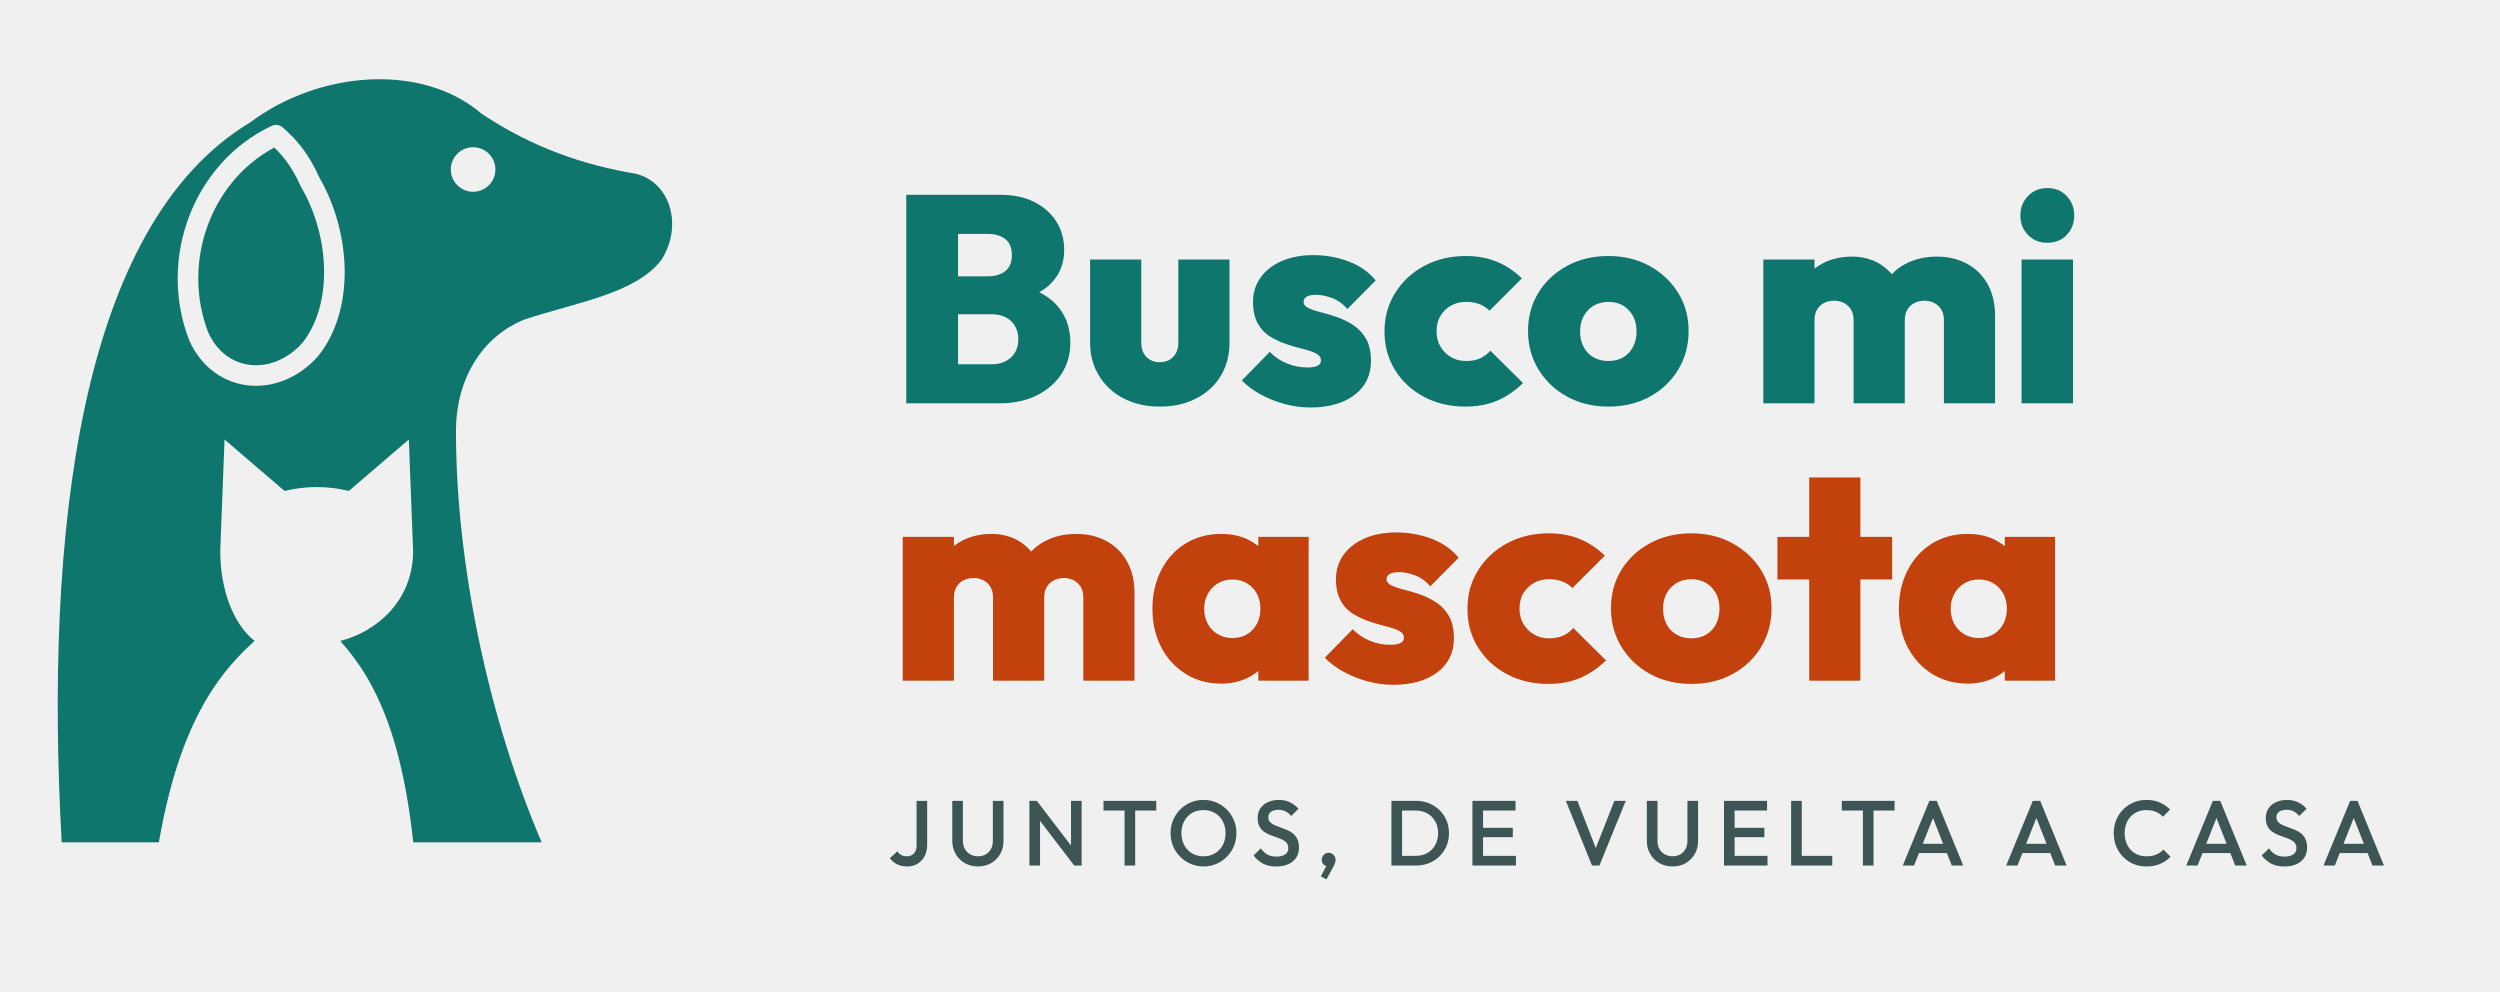
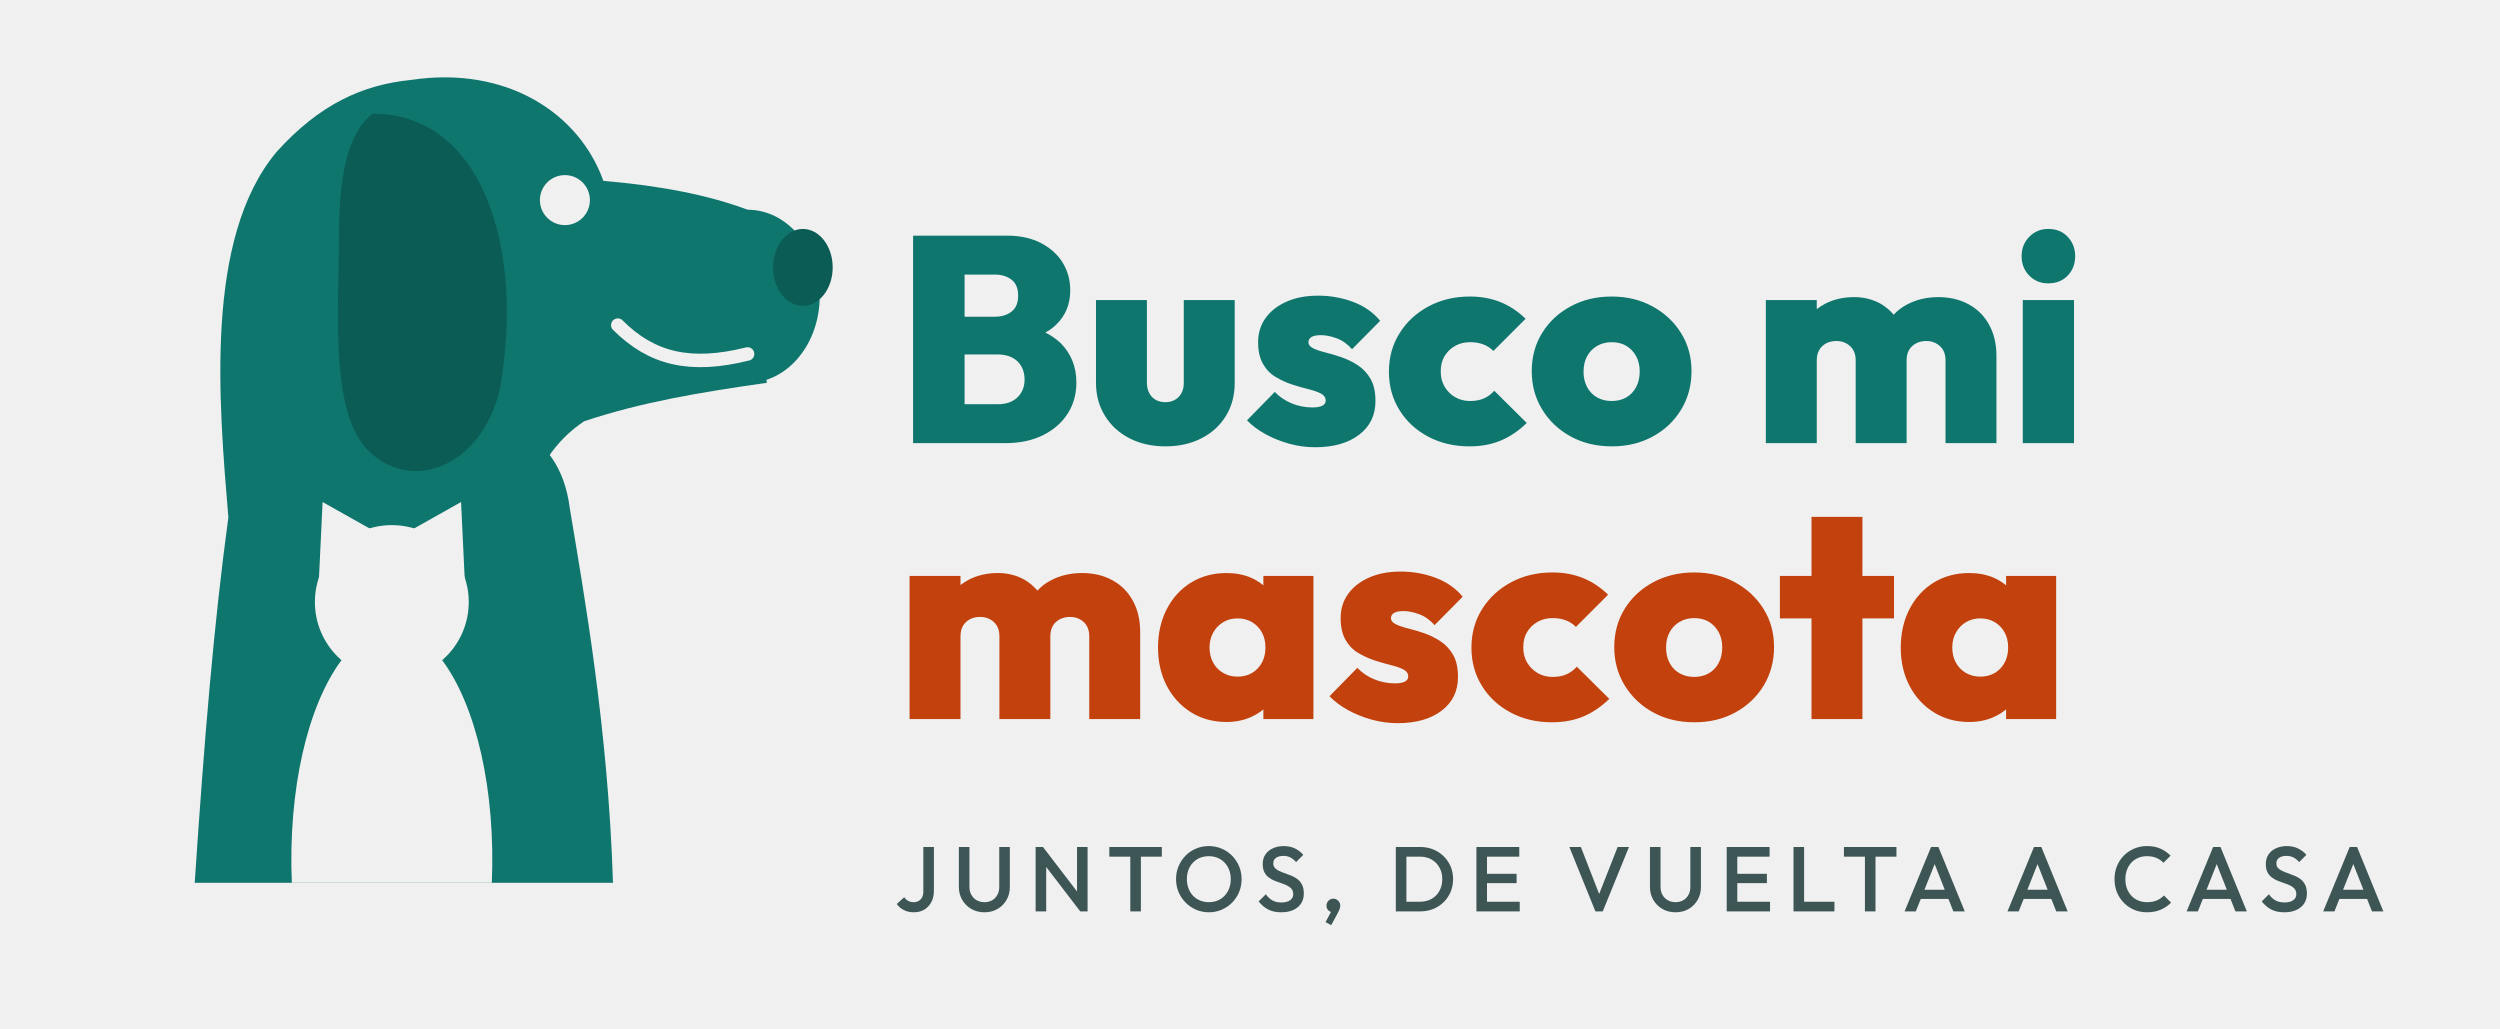
- <svg xmlns="http://www.w3.org/2000/svg" viewBox="0 0 595 236" width="595" height="236" role="img" aria-label="Busco mi mascota. Juntos, de vuelta a casa">
-   <g transform="translate(-14.9 6) scale(1.7)">
+ <svg xmlns="http://www.w3.org/2000/svg" viewBox="0 0 598 246" width="598" height="246" role="img" aria-label="Busco mi mascota. Juntos, de vuelta a casa">
+   <g transform="translate(0 8) scale(1.916667)">
    <defs>
-       <mask id="m0" maskUnits="userSpaceOnUse" x="0" y="0" width="120" height="120">
-         <rect width="120" height="120" fill="#fff" />
-         <path d="M40.5 78 L41 65 L48 71 C50.5 70.4 53 70.4 55.5 71 L62.5 65 L63 78 C63 84 58.5 87.5 54.5 88.5 C58.5 93 62.5 100 63.5 118 L32.5 118 C34.5 100 39.5 93 44.5 88.5 C42 86.5 40.5 82.5 40.5 78 Z" fill="#000" />
-         <path d="M47 29.5 C38.5 33.5 34.5 44 38 53 C40.5 58.5 47 59 51 54.5 C55 49.5 54.5 41 51 35 C49.8 32.3 48.5 30.8 47 29.5" fill="none" stroke="#000" stroke-width="2.4" stroke-linecap="round" />
-         <circle cx="70" cy="33.5" r="2.6" fill="#000" />
+       <mask id="k18" maskUnits="userSpaceOnUse" x="-20" y="-20" width="260" height="360">
+         <rect x="-20" y="-20" width="260" height="360" fill="#fff" />
+         <circle cx="130" cy="58" r="5.2" fill="#000" />
+         <path d="M168 90 C156 93 148 91 141 84" fill="none" stroke="#000" stroke-width="2.8" stroke-linecap="round" />
+         <g transform="translate(94 200) scale(.8) translate(-30 -100)">
+           <g fill="#000">
+             <circle cx="30" cy="27" r="20" />
+             <path d="M11 22 L12 1 L28 10 Z" />
+             <path d="M49 22 L48 1 L32 10 Z" />
+             <path d="M17 42 C8 54 3 76 4 100 L56 100 C57 76 52 54 43 42 Z" />
+           </g>
+         </g>
      </mask>
    </defs>
-     <g transform="translate(-9 -20) scale(1.2)">
-       <g mask="url(#m0)">
-         <path d="M22 112 C20 76 24 40 44 28 C52 22 64 21 71 27 C77 31 83 33 89 34 C93 35 94.5 40 92 44 C89 48 82 49 76 51 C71 53 68 58 68 64 C68 80 72 98 78 112 Z" fill="#0f766e" />
+     <g transform="translate(-7.5 -14) scale(.6)">
+       <g mask="url(#k18)">
+         <g fill="#0f766e">
+           <path d="M60 124 C58 100 55 66 70 48 C79 38 88 34 98 33 C118 30 133 40 138 54 C150 55 160 57 168 60 L172 96 C158 98 146 100 134 104 C128 108 124 114 122 122 L100 134 Z" />
+           <ellipse cx="168" cy="78" rx="15" ry="18" />
+           <path d="M60 124 C57 146 55 170 53 200 L140 200 C139 168 134 140 131 122 C130 114 126 108 120 106 L100 96 Z" />
+           <ellipse cx="179.5" cy="72" rx="6.2" ry="8" fill="#0c5c56" />
+           <path fill="#0c5c56" d="M90 40 C112 40 121 66 117 94 C115 112 99 120 89 110 C81 102 83 80 83 66 C83 52 85 44 90 40 Z" />
+         </g>
      </g>
    </g>
  </g>
-   <path fill="#0f766e" d="M237.74 96L215.69 96L215.69 46.37L238.23 46.37Q242.85 46.37 246.25 48.12Q249.64 49.87 251.46 52.81Q253.28 55.75 253.28 59.46L253.28 59.46Q253.28 64.43 249.92 67.65L249.92 67.65Q248.8 68.77 247.33 69.54L247.33 69.54Q249.43 70.59 250.97 72.06L250.97 72.06Q254.75 75.84 254.75 81.51L254.75 81.51Q254.75 85.71 252.65 88.97Q250.55 92.22 246.74 94.11Q242.92 96 237.74 96L237.74 96M235.99 74.79L228.01 74.79L228.01 86.69L235.99 86.69Q238.93 86.69 240.65 85.05Q242.36 83.4 242.36 80.74L242.36 80.74Q242.36 78.99 241.59 77.63Q240.82 76.26 239.38 75.53Q237.95 74.79 235.99 74.79L235.99 74.79M235.22 55.68L228.01 55.68L228.01 65.76L235.22 65.76Q237.67 65.76 239.25 64.53Q240.82 63.31 240.82 60.72Q240.82 58.13 239.25 56.9Q237.67 55.68 235.22 55.68L235.22 55.68M276.03 96.77L276.03 96.77Q271.2 96.77 267.46 94.84Q263.71 92.92 261.58 89.45Q259.44 85.99 259.44 81.58L259.44 81.58L259.44 61.77L271.62 61.77L271.62 81.58Q271.62 82.98 272.18 84.03Q272.74 85.08 273.72 85.64Q274.7 86.2 276.03 86.2L276.03 86.2Q277.99 86.2 279.22 84.94Q280.44 83.68 280.44 81.58L280.44 81.58L280.44 61.77L292.62 61.77L292.62 81.58Q292.62 86.06 290.52 89.49Q288.42 92.92 284.68 94.84Q280.93 96.77 276.03 96.77M311.87 96.98L311.87 96.98Q308.72 96.98 305.68 96.14Q302.63 95.3 300.01 93.86Q297.38 92.43 295.56 90.54L295.56 90.54L302.21 83.75Q303.89 85.5 306.24 86.48Q308.58 87.46 311.24 87.46L311.24 87.46Q312.78 87.46 313.59 87.04Q314.39 86.62 314.39 85.85L314.39 85.85Q314.39 84.73 313.24 84.13Q312.08 83.54 310.23 83.08Q308.37 82.63 306.34 81.97Q304.31 81.3 302.42 80.18Q300.53 79.06 299.38 77.03Q298.22 75 298.22 71.85L298.22 71.85Q298.22 68.56 300.01 66.07Q301.79 63.59 305.01 62.15Q308.23 60.72 312.57 60.72L312.57 60.72Q316.98 60.72 320.97 62.22Q324.96 63.73 327.41 66.74L327.41 66.74L320.69 73.53Q319.01 71.64 316.98 70.91Q314.95 70.17 313.27 70.17L313.27 70.17Q311.66 70.17 310.96 70.63Q310.26 71.08 310.26 71.85L310.26 71.85Q310.26 72.76 311.42 73.32Q312.57 73.88 314.43 74.33Q316.28 74.79 318.28 75.49Q320.27 76.19 322.13 77.41Q323.98 78.64 325.14 80.67Q326.29 82.7 326.29 85.92L326.29 85.92Q326.29 91.03 322.37 94Q318.45 96.98 311.87 96.98M348.76 96.77L348.76 96.77Q343.3 96.77 338.93 94.46Q334.55 92.15 332.03 88.09Q329.51 84.03 329.51 78.92L329.51 78.92Q329.51 73.74 332.07 69.68Q334.62 65.62 339 63.27Q343.37 60.93 348.9 60.93L348.9 60.93Q352.89 60.93 356.18 62.26Q359.47 63.59 362.2 66.25L362.2 66.25L354.5 73.95Q353.45 72.9 352.09 72.38Q350.72 71.85 348.9 71.85L348.9 71.85Q346.94 71.85 345.37 72.72Q343.79 73.6 342.85 75.14Q341.9 76.68 341.9 78.85L341.9 78.85Q341.9 80.95 342.85 82.53Q343.79 84.1 345.37 85.01Q346.94 85.92 348.9 85.92L348.9 85.92Q350.86 85.92 352.26 85.29Q353.66 84.66 354.71 83.47L354.71 83.47L362.48 91.17Q359.61 93.97 356.29 95.37Q352.96 96.77 348.76 96.77M382.85 96.77L382.85 96.77Q377.32 96.77 373.02 94.42Q368.71 92.08 366.19 87.98Q363.67 83.89 363.67 78.78L363.67 78.78Q363.67 73.67 366.16 69.64Q368.64 65.62 372.98 63.27Q377.32 60.93 382.78 60.93L382.78 60.93Q388.24 60.93 392.55 63.27Q396.85 65.62 399.37 69.64Q401.89 73.67 401.89 78.78L401.89 78.78Q401.89 83.89 399.41 87.98Q396.92 92.08 392.62 94.42Q388.31 96.77 382.85 96.77M382.78 85.92L382.78 85.92Q384.81 85.92 386.32 85.05Q387.82 84.17 388.66 82.56Q389.5 80.95 389.5 78.85L389.5 78.85Q389.5 76.75 388.63 75.17Q387.75 73.6 386.28 72.72Q384.81 71.85 382.78 71.85L382.78 71.85Q380.82 71.85 379.28 72.76Q377.74 73.67 376.9 75.25Q376.06 76.82 376.06 78.92L376.06 78.92Q376.06 80.95 376.9 82.56Q377.74 84.17 379.28 85.05Q380.82 85.92 382.78 85.92M431.85 96L419.67 96L419.67 61.77L431.85 61.77L431.85 63.94Q432.76 63.24 433.81 62.68L433.81 62.68Q436.89 61.07 440.81 61.07L440.81 61.07Q444.31 61.07 447.18 62.68L447.18 62.68Q448.93 63.73 450.26 65.27L450.26 65.27Q451.59 63.8 453.48 62.82L453.48 62.82Q456.77 61.07 460.97 61.07L460.97 61.07Q464.96 61.07 468.11 62.75Q471.26 64.43 473.05 67.61Q474.83 70.8 474.83 75.21L474.83 75.21L474.83 96L462.65 96L462.65 76.19Q462.65 74.02 461.32 72.8Q459.99 71.57 458.03 71.57L458.03 71.57Q456.7 71.57 455.62 72.13Q454.53 72.69 453.94 73.7Q453.34 74.72 453.34 76.19L453.34 76.19L453.34 96L441.16 96L441.16 76.19Q441.16 74.02 439.83 72.8Q438.5 71.57 436.54 71.57L436.54 71.57Q435.14 71.57 434.09 72.13Q433.04 72.69 432.45 73.7Q431.85 74.72 431.85 76.19L431.85 76.19L431.85 96M493.38 96L481.13 96L481.13 61.77L493.38 61.77L493.38 96M487.22 57.78L487.22 57.78Q484.49 57.78 482.67 55.92Q480.85 54.07 480.85 51.27L480.85 51.27Q480.85 48.54 482.67 46.65Q484.49 44.76 487.22 44.76L487.22 44.76Q490.09 44.76 491.88 46.65Q493.66 48.54 493.66 51.27L493.66 51.27Q493.66 54.07 491.88 55.92Q490.09 57.78 487.22 57.78" />
-   <path fill="#c2410c" d="M227.03 162L214.85 162L214.85 127.77L227.03 127.77L227.03 129.94Q227.94 129.24 228.99 128.68L228.99 128.68Q232.07 127.07 235.99 127.07L235.99 127.07Q239.49 127.07 242.36 128.68L242.36 128.68Q244.11 129.73 245.44 131.27L245.44 131.27Q246.77 129.8 248.66 128.82L248.66 128.82Q251.95 127.07 256.15 127.07L256.15 127.07Q260.14 127.07 263.29 128.75Q266.44 130.43 268.23 133.62Q270.01 136.8 270.01 141.21L270.01 141.21L270.01 162L257.83 162L257.83 142.19Q257.83 140.02 256.5 138.79Q255.17 137.57 253.21 137.57L253.21 137.57Q251.88 137.57 250.8 138.13Q249.71 138.69 249.12 139.7Q248.52 140.72 248.52 142.19L248.52 142.19L248.52 162L236.34 162L236.34 142.19Q236.34 140.02 235.01 138.79Q233.68 137.57 231.72 137.57L231.72 137.57Q230.32 137.57 229.27 138.13Q228.22 138.69 227.63 139.7Q227.03 140.72 227.03 142.19L227.03 142.19L227.03 162M290.66 162.7L290.66 162.7Q285.9 162.7 282.19 160.39Q278.48 158.08 276.38 154.06Q274.28 150.03 274.28 144.92L274.28 144.92Q274.28 139.74 276.38 135.68Q278.48 131.62 282.19 129.34Q285.9 127.07 290.66 127.07L290.66 127.07Q293.88 127.07 296.54 128.19L296.54 128.19Q298.22 128.96 299.48 130.01L299.48 130.01L299.48 127.77L311.45 127.77L311.45 162L299.48 162L299.48 159.69Q298.22 160.74 296.54 161.51L296.54 161.51Q293.88 162.7 290.66 162.7M293.25 151.85L293.25 151.85Q296.26 151.85 298.12 149.89Q299.97 147.93 299.97 144.85L299.97 144.85Q299.97 142.82 299.13 141.28Q298.29 139.74 296.79 138.83Q295.28 137.92 293.32 137.92Q291.36 137.92 289.86 138.83Q288.35 139.74 287.48 141.31Q286.6 142.89 286.6 144.85L286.6 144.85Q286.6 146.88 287.44 148.45Q288.28 150.03 289.82 150.94Q291.36 151.85 293.25 151.85M331.61 162.98L331.61 162.98Q328.46 162.98 325.41 162.14Q322.37 161.3 319.75 159.87Q317.12 158.43 315.3 156.54L315.3 156.54L321.95 149.75Q323.63 151.5 325.97 152.48Q328.32 153.46 330.98 153.46L330.98 153.46Q332.52 153.46 333.32 153.04Q334.13 152.62 334.13 151.85L334.13 151.85Q334.13 150.73 332.97 150.13Q331.82 149.54 329.96 149.09Q328.11 148.63 326.08 147.97Q324.05 147.3 322.16 146.18Q320.27 145.06 319.12 143.03Q317.96 141 317.96 137.85L317.96 137.85Q317.96 134.56 319.75 132.07Q321.53 129.59 324.75 128.16Q327.97 126.72 332.31 126.72L332.31 126.72Q336.72 126.72 340.71 128.22Q344.7 129.73 347.15 132.74L347.15 132.74L340.43 139.53Q338.75 137.64 336.72 136.91Q334.69 136.17 333.01 136.17L333.01 136.17Q331.4 136.17 330.7 136.63Q330 137.08 330 137.85L330 137.85Q330 138.76 331.15 139.32Q332.31 139.88 334.16 140.34Q336.02 140.79 338.01 141.49Q340.01 142.19 341.87 143.41Q343.72 144.64 344.88 146.67Q346.03 148.7 346.03 151.92L346.03 151.92Q346.03 157.03 342.11 160Q338.19 162.98 331.61 162.98M368.5 162.77L368.5 162.77Q363.04 162.77 358.67 160.46Q354.29 158.15 351.77 154.09Q349.25 150.03 349.25 144.92L349.25 144.92Q349.25 139.74 351.81 135.68Q354.36 131.62 358.74 129.28Q363.11 126.93 368.64 126.93L368.64 126.93Q372.63 126.93 375.92 128.26Q379.21 129.59 381.94 132.25L381.94 132.25L374.24 139.95Q373.19 138.9 371.82 138.38Q370.46 137.85 368.64 137.85L368.64 137.85Q366.68 137.85 365.11 138.72Q363.53 139.6 362.59 141.14Q361.64 142.68 361.64 144.85L361.64 144.85Q361.64 146.95 362.59 148.53Q363.53 150.1 365.11 151.01Q366.68 151.92 368.64 151.92L368.64 151.92Q370.6 151.92 372 151.29Q373.4 150.66 374.45 149.47L374.45 149.47L382.22 157.17Q379.35 159.97 376.03 161.37Q372.7 162.77 368.5 162.77M402.59 162.77L402.59 162.77Q397.06 162.77 392.75 160.43Q388.45 158.08 385.93 153.99Q383.41 149.89 383.41 144.78L383.41 144.78Q383.41 139.67 385.89 135.64Q388.38 131.62 392.72 129.28Q397.06 126.93 402.52 126.93L402.52 126.93Q407.98 126.93 412.28 129.28Q416.59 131.62 419.11 135.64Q421.63 139.67 421.63 144.78L421.63 144.78Q421.63 149.89 419.14 153.99Q416.66 158.08 412.35 160.43Q408.05 162.77 402.59 162.77M402.52 151.92L402.52 151.92Q404.55 151.92 406.05 151.04Q407.56 150.17 408.4 148.56Q409.24 146.95 409.24 144.85L409.24 144.85Q409.24 142.75 408.37 141.18Q407.49 139.6 406.02 138.72Q404.55 137.85 402.52 137.85L402.52 137.85Q400.56 137.85 399.02 138.76Q397.48 139.67 396.64 141.25Q395.8 142.82 395.8 144.92L395.8 144.92Q395.8 146.95 396.64 148.56Q397.48 150.17 399.02 151.04Q400.56 151.92 402.52 151.92M442.77 162L430.59 162L430.59 137.92L423.03 137.92L423.03 127.77L430.59 127.77L430.59 113.63L442.77 113.63L442.77 127.77L450.33 127.77L450.33 137.92L442.77 137.92L442.77 162M468.32 162.7L468.32 162.7Q463.56 162.7 459.85 160.39Q456.14 158.08 454.04 154.06Q451.94 150.03 451.94 144.92L451.94 144.92Q451.94 139.74 454.04 135.68Q456.14 131.62 459.85 129.34Q463.56 127.07 468.32 127.07L468.32 127.07Q471.54 127.07 474.2 128.19L474.2 128.19Q475.88 128.96 477.14 130.01L477.14 130.01L477.14 127.77L489.11 127.77L489.11 162L477.14 162L477.14 159.69Q475.88 160.74 474.2 161.51L474.2 161.51Q471.54 162.7 468.32 162.7M470.91 151.85L470.91 151.85Q473.92 151.85 475.77 149.89Q477.63 147.93 477.63 144.85L477.63 144.85Q477.63 142.82 476.79 141.28Q475.95 139.74 474.44 138.83Q472.94 137.92 470.98 137.92Q469.02 137.92 467.51 138.83Q466.01 139.74 465.13 141.31Q464.26 142.89 464.26 144.85L464.26 144.85Q464.26 146.88 465.1 148.45Q465.94 150.03 467.48 150.94Q469.02 151.85 470.91 151.85" />
-   <path fill="#3d5655" d="M215.86 206.22L215.86 206.22Q214.51 206.22 213.47 205.68Q212.42 205.14 211.79 204.24L211.79 204.24L213.57 202.61Q213.94 203.18 214.51 203.49Q215.09 203.8 215.77 203.8L215.77 203.8Q216.52 203.8 217.04 203.49Q217.57 203.18 217.86 202.61Q218.14 202.04 218.14 201.25L218.14 201.25L218.14 190.6L220.67 190.6L220.67 201.05Q220.67 202.59 220.07 203.76Q219.46 204.92 218.39 205.57Q217.31 206.22 215.86 206.22M232.76 206.22L232.76 206.22Q231.02 206.22 229.64 205.43Q228.25 204.64 227.45 203.26Q226.64 201.89 226.64 200.15L226.64 200.15L226.64 190.6L229.17 190.6L229.17 200.13Q229.17 201.25 229.65 202.07Q230.12 202.9 230.93 203.35Q231.75 203.8 232.76 203.8L232.76 203.8Q233.79 203.8 234.59 203.35Q235.38 202.9 235.84 202.07Q236.3 201.25 236.3 200.15L236.3 200.15L236.3 190.6L238.83 190.6L238.83 200.17Q238.83 201.91 238.04 203.27Q237.25 204.64 235.88 205.43Q234.52 206.22 232.76 206.22M247.53 206L245 206L245 190.6L246.76 190.6L254.9 201.23L254.9 190.6L257.43 190.6L257.43 206L255.67 206L247.53 195.37L247.53 206M270.18 206L267.65 206L267.65 192.91L262.63 192.91L262.63 190.6L275.19 190.6L275.19 192.91L270.18 192.91L270.18 206M286.46 206.22L286.46 206.22Q284.81 206.22 283.38 205.6Q281.95 204.99 280.88 203.9Q279.8 202.81 279.19 201.37Q278.59 199.93 278.59 198.28L278.59 198.28Q278.59 196.63 279.19 195.2Q279.8 193.77 280.86 192.68Q281.93 191.59 283.35 190.99Q284.77 190.38 286.42 190.38L286.42 190.38Q288.07 190.38 289.49 190.99Q290.91 191.59 291.99 192.68Q293.06 193.77 293.67 195.21Q294.27 196.65 294.27 198.3L294.27 198.3Q294.27 199.95 293.67 201.39Q293.06 202.83 292 203.91Q290.93 204.99 289.51 205.6Q288.09 206.22 286.46 206.22M286.42 203.8L286.42 203.8Q287.98 203.8 289.16 203.1Q290.34 202.39 291.01 201.15Q291.68 199.91 291.68 198.28L291.68 198.28Q291.68 197.07 291.29 196.07Q290.91 195.07 290.2 194.33Q289.5 193.59 288.54 193.2Q287.59 192.8 286.42 192.8L286.42 192.8Q284.88 192.8 283.7 193.49Q282.53 194.19 281.85 195.42Q281.18 196.65 281.18 198.28L281.18 198.28Q281.18 199.49 281.57 200.51Q281.95 201.53 282.65 202.26Q283.34 202.99 284.31 203.39Q285.28 203.8 286.42 203.8M303.74 206.22L303.74 206.22Q301.92 206.22 300.64 205.56Q299.36 204.9 298.35 203.62L298.35 203.62L300.07 201.91Q300.71 202.83 301.59 203.35Q302.47 203.87 303.83 203.87L303.83 203.87Q305.11 203.87 305.86 203.34Q306.62 202.81 306.62 201.89L306.62 201.89Q306.62 201.12 306.23 200.63Q305.83 200.15 305.18 199.83Q304.53 199.51 303.75 199.26Q302.97 199 302.19 198.69Q301.41 198.37 300.76 197.88Q300.11 197.4 299.72 196.63Q299.32 195.86 299.32 194.67L299.32 194.67Q299.32 193.31 299.99 192.35Q300.66 191.39 301.81 190.89Q302.95 190.38 304.36 190.38L304.36 190.38Q305.88 190.38 307.07 190.97Q308.27 191.57 309.02 192.49L309.02 192.49L307.31 194.21Q306.65 193.46 305.93 193.1Q305.22 192.73 304.29 192.73L304.29 192.73Q303.15 192.73 302.5 193.2Q301.85 193.66 301.85 194.49L301.85 194.49Q301.85 195.2 302.25 195.63Q302.64 196.06 303.29 196.35Q303.94 196.65 304.72 196.91Q305.5 197.18 306.28 197.51Q307.06 197.84 307.71 198.35Q308.36 198.87 308.76 199.69Q309.15 200.5 309.15 201.73L309.15 201.73Q309.15 203.8 307.69 205.01Q306.23 206.22 303.74 206.22M315.7 209.3L314.35 208.57L315.65 206.13Q315.3 206.04 315.01 205.74L315.01 205.74Q314.57 205.32 314.57 204.66L314.57 204.66Q314.57 203.95 315.05 203.46Q315.52 202.96 316.22 202.96L316.22 202.96Q316.88 202.96 317.38 203.46Q317.87 203.95 317.87 204.66L317.87 204.66Q317.87 204.94 317.75 205.33Q317.63 205.71 317.32 206.31L317.32 206.31L315.7 209.3M337.05 206L331.16 206L331.16 190.6L337.01 190.6Q338.68 190.6 340.11 191.18Q341.54 191.77 342.61 192.81Q343.67 193.86 344.27 195.25Q344.86 196.65 344.86 198.3L344.86 198.3Q344.86 199.93 344.27 201.34Q343.67 202.74 342.62 203.79Q341.56 204.83 340.13 205.42Q338.7 206 337.05 206L337.05 206M336.94 192.91L333.69 192.91L333.69 203.69L336.94 203.69Q338.53 203.69 339.72 203.01Q340.92 202.33 341.59 201.1Q342.27 199.88 342.27 198.28L342.27 198.28Q342.27 196.69 341.58 195.48Q340.9 194.27 339.7 193.59Q338.5 192.91 336.94 192.91L336.94 192.91M360.8 206L350.44 206L350.44 190.6L360.69 190.6L360.69 192.91L352.97 192.91L352.97 197.02L360.05 197.02L360.05 199.25L352.97 199.25L352.97 203.69L360.8 203.69L360.8 206M380.66 206L378.9 206L372.67 190.6L375.42 190.6L379.8 201.84L384.22 190.6L386.93 190.6L380.66 206M398.07 206.22L398.07 206.22Q396.33 206.22 394.94 205.43Q393.56 204.64 392.75 203.26Q391.95 201.89 391.95 200.15L391.95 200.15L391.95 190.6L394.48 190.6L394.48 200.13Q394.48 201.25 394.95 202.07Q395.43 202.9 396.24 203.35Q397.06 203.8 398.07 203.8L398.07 203.8Q399.1 203.8 399.89 203.35Q400.69 202.9 401.15 202.07Q401.61 201.25 401.61 200.15L401.61 200.15L401.61 190.6L404.14 190.6L404.14 200.17Q404.14 201.91 403.35 203.27Q402.56 204.64 401.19 205.43Q399.83 206.22 398.07 206.22M420.67 206L410.31 206L410.31 190.6L420.56 190.6L420.56 192.91L412.84 192.91L412.84 197.02L419.92 197.02L419.92 199.25L412.84 199.25L412.84 203.69L420.67 203.69L420.67 206M436.08 206L426.29 206L426.29 190.6L428.82 190.6L428.82 203.69L436.08 203.69L436.08 206M445.9 206L443.37 206L443.37 192.91L438.35 192.91L438.35 190.6L450.91 190.6L450.91 192.91L445.9 192.91L445.9 206M455.54 206L452.86 206L459.19 190.6L460.95 190.6L467.25 206L464.52 206L463.35 203.03L456.73 203.03L455.54 206M457.61 200.83L462.47 200.83L460.05 194.69L457.61 200.83M480.15 206L477.47 206L483.81 190.6L485.57 190.6L491.86 206L489.13 206L487.96 203.03L481.34 203.03L480.15 206M482.22 200.83L487.08 200.83L484.66 194.69L482.22 200.83M510.84 206.22L510.84 206.22Q509.17 206.22 507.75 205.62Q506.33 205.01 505.27 203.92Q504.22 202.83 503.64 201.39Q503.07 199.95 503.07 198.3L503.07 198.3Q503.07 196.65 503.64 195.21Q504.22 193.77 505.27 192.69Q506.33 191.61 507.75 191Q509.17 190.38 510.84 190.38L510.84 190.38Q512.71 190.38 514.07 191Q515.44 191.61 516.49 192.67L516.49 192.67L514.78 194.38Q514.09 193.64 513.12 193.22Q512.14 192.8 510.84 192.8L510.84 192.8Q509.69 192.8 508.75 193.2Q507.8 193.59 507.11 194.33Q506.42 195.07 506.04 196.08Q505.67 197.09 505.67 198.3L505.67 198.3Q505.67 199.51 506.04 200.52Q506.42 201.53 507.11 202.27Q507.8 203.01 508.75 203.4Q509.69 203.8 510.84 203.8L510.84 203.8Q512.25 203.8 513.22 203.37Q514.2 202.94 514.89 202.19L514.89 202.19L516.6 203.91Q515.55 204.99 514.12 205.6Q512.69 206.22 510.84 206.22M523.01 206L520.33 206L526.66 190.6L528.42 190.6L534.72 206L531.99 206L530.82 203.03L524.2 203.03L523.01 206M525.08 200.83L529.94 200.83L527.52 194.69L525.08 200.83M543.68 206.22L543.68 206.22Q541.85 206.22 540.58 205.56Q539.3 204.9 538.29 203.62L538.29 203.62L540 201.91Q540.64 202.83 541.52 203.35Q542.4 203.87 543.77 203.87L543.77 203.87Q545.04 203.87 545.8 203.34Q546.56 202.81 546.56 201.89L546.56 201.89Q546.56 201.12 546.16 200.63Q545.77 200.15 545.12 199.83Q544.47 199.51 543.69 199.26Q542.91 199 542.13 198.69Q541.35 198.37 540.7 197.88Q540.05 197.4 539.65 196.63Q539.26 195.86 539.26 194.67L539.26 194.67Q539.26 193.31 539.93 192.35Q540.6 191.39 541.74 190.89Q542.89 190.38 544.29 190.38L544.29 190.38Q545.81 190.38 547.01 190.97Q548.21 191.57 548.96 192.49L548.96 192.49L547.24 194.21Q546.58 193.46 545.87 193.1Q545.15 192.73 544.23 192.73L544.23 192.73Q543.08 192.73 542.43 193.2Q541.79 193.66 541.79 194.49L541.79 194.49Q541.79 195.2 542.18 195.63Q542.58 196.06 543.23 196.35Q543.88 196.65 544.66 196.91Q545.44 197.18 546.22 197.51Q547 197.84 547.65 198.35Q548.3 198.87 548.69 199.69Q549.09 200.5 549.09 201.73L549.09 201.73Q549.09 203.8 547.63 205.01Q546.16 206.22 543.68 206.22M555.68 206L552.99 206L559.33 190.6L561.09 190.6L567.38 206L564.65 206L563.49 203.03L556.86 203.03L555.68 206M557.74 200.83L562.61 200.83L560.19 194.69L557.74 200.83" />
+   <path fill="#0f766e" d="M240.46 106L218.41 106L218.41 56.37L240.95 56.37Q245.57 56.37 248.97 58.12Q252.36 59.87 254.18 62.81Q256 65.75 256 69.46L256 69.46Q256 74.43 252.64 77.65L252.64 77.65Q251.52 78.77 250.05 79.54L250.05 79.54Q252.15 80.59 253.69 82.06L253.69 82.06Q257.47 85.84 257.47 91.51L257.47 91.51Q257.47 95.71 255.37 98.97Q253.27 102.22 249.46 104.11Q245.64 106 240.46 106L240.46 106M238.71 84.79L230.73 84.79L230.73 96.69L238.71 96.69Q241.65 96.69 243.37 95.05Q245.08 93.4 245.08 90.74L245.08 90.74Q245.08 88.99 244.31 87.63Q243.54 86.26 242.11 85.53Q240.67 84.79 238.71 84.79L238.71 84.79M237.94 65.68L230.73 65.68L230.73 75.76L237.94 75.76Q240.39 75.76 241.97 74.53Q243.54 73.31 243.54 70.72Q243.54 68.13 241.97 66.91Q240.39 65.68 237.94 65.68L237.94 65.68M278.75 106.77L278.75 106.77Q273.92 106.77 270.18 104.84Q266.43 102.92 264.3 99.45Q262.16 95.99 262.16 91.58L262.16 91.58L262.16 71.77L274.34 71.77L274.34 91.58Q274.34 92.98 274.9 94.03Q275.46 95.08 276.44 95.64Q277.42 96.2 278.75 96.2L278.75 96.2Q280.71 96.2 281.94 94.94Q283.16 93.68 283.16 91.58L283.16 91.58L283.16 71.77L295.34 71.77L295.34 91.58Q295.34 96.06 293.24 99.49Q291.14 102.92 287.39 104.84Q283.65 106.77 278.75 106.77M314.59 106.98L314.59 106.98Q311.44 106.98 308.39 106.14Q305.35 105.3 302.73 103.86Q300.1 102.43 298.28 100.54L298.28 100.54L304.93 93.75Q306.61 95.5 308.95 96.48Q311.3 97.46 313.96 97.46L313.96 97.46Q315.5 97.46 316.31 97.04Q317.11 96.62 317.11 95.85L317.11 95.85Q317.11 94.73 315.95 94.13Q314.8 93.54 312.94 93.08Q311.09 92.63 309.06 91.97Q307.03 91.3 305.14 90.18Q303.25 89.06 302.1 87.03Q300.94 85 300.94 81.85L300.94 81.85Q300.94 78.56 302.73 76.07Q304.51 73.59 307.73 72.16Q310.95 70.72 315.29 70.72L315.29 70.72Q319.7 70.72 323.69 72.22Q327.68 73.73 330.13 76.74L330.13 76.74L323.41 83.53Q321.73 81.64 319.7 80.91Q317.67 80.17 315.99 80.17L315.99 80.17Q314.38 80.17 313.68 80.63Q312.98 81.08 312.98 81.85L312.98 81.85Q312.98 82.76 314.13 83.32Q315.29 83.88 317.14 84.33Q319 84.79 321 85.49Q322.99 86.19 324.85 87.41Q326.7 88.64 327.86 90.67Q329.01 92.7 329.01 95.92L329.01 95.92Q329.01 101.03 325.09 104Q321.17 106.98 314.59 106.98M351.48 106.77L351.48 106.77Q346.02 106.77 341.65 104.46Q337.27 102.15 334.75 98.09Q332.23 94.03 332.23 88.92L332.23 88.92Q332.23 83.74 334.79 79.68Q337.34 75.62 341.72 73.28Q346.09 70.93 351.62 70.93L351.62 70.93Q355.61 70.93 358.9 72.26Q362.19 73.59 364.92 76.25L364.92 76.25L357.22 83.95Q356.17 82.9 354.81 82.38Q353.44 81.85 351.62 81.85L351.62 81.85Q349.66 81.85 348.09 82.72Q346.51 83.6 345.57 85.14Q344.62 86.68 344.62 88.85L344.62 88.85Q344.62 90.95 345.57 92.53Q346.51 94.1 348.09 95.01Q349.66 95.92 351.62 95.92L351.62 95.92Q353.58 95.92 354.98 95.29Q356.38 94.66 357.43 93.47L357.43 93.47L365.2 101.17Q362.33 103.97 359.01 105.37Q355.68 106.77 351.48 106.77M385.57 106.77L385.57 106.77Q380.04 106.77 375.74 104.42Q371.43 102.08 368.91 97.98Q366.39 93.89 366.39 88.78L366.39 88.78Q366.39 83.67 368.88 79.64Q371.36 75.62 375.7 73.28Q380.04 70.93 385.5 70.93L385.5 70.93Q390.96 70.93 395.26 73.28Q399.57 75.62 402.09 79.64Q404.61 83.67 404.61 88.78L404.61 88.78Q404.61 93.89 402.13 97.98Q399.64 102.08 395.33 104.42Q391.03 106.77 385.57 106.77M385.5 95.92L385.5 95.92Q387.53 95.92 389.03 95.05Q390.54 94.17 391.38 92.56Q392.22 90.95 392.22 88.85L392.22 88.85Q392.22 86.75 391.35 85.17Q390.47 83.6 389 82.72Q387.53 81.85 385.5 81.85L385.5 81.85Q383.54 81.85 382 82.76Q380.46 83.67 379.62 85.25Q378.78 86.82 378.78 88.92L378.78 88.92Q378.78 90.95 379.62 92.56Q380.46 94.17 382 95.05Q383.54 95.92 385.5 95.92M434.57 106L422.39 106L422.39 71.77L434.57 71.77L434.57 73.94Q435.48 73.24 436.53 72.68L436.53 72.68Q439.61 71.07 443.53 71.07L443.53 71.07Q447.03 71.07 449.9 72.68L449.9 72.68Q451.65 73.73 452.98 75.27L452.98 75.27Q454.31 73.8 456.2 72.82L456.2 72.82Q459.49 71.07 463.69 71.07L463.69 71.07Q467.68 71.07 470.83 72.75Q473.98 74.43 475.76 77.61Q477.55 80.8 477.55 85.21L477.55 85.21L477.55 106L465.37 106L465.37 86.19Q465.37 84.02 464.04 82.8Q462.71 81.57 460.75 81.57L460.75 81.57Q459.42 81.57 458.33 82.13Q457.25 82.69 456.65 83.7Q456.06 84.72 456.06 86.19L456.06 86.19L456.06 106L443.88 106L443.88 86.19Q443.88 84.02 442.55 82.8Q441.22 81.57 439.26 81.57L439.26 81.57Q437.86 81.57 436.81 82.13Q435.76 82.69 435.17 83.7Q434.57 84.72 434.57 86.19L434.57 86.19L434.57 106M496.1 106L483.85 106L483.85 71.77L496.1 71.77L496.1 106M489.94 67.78L489.94 67.78Q487.21 67.78 485.39 65.92Q483.57 64.07 483.57 61.27L483.57 61.27Q483.57 58.54 485.39 56.65Q487.21 54.76 489.94 54.76L489.94 54.76Q492.81 54.76 494.6 56.65Q496.38 58.54 496.38 61.27L496.38 61.27Q496.38 64.07 494.6 65.92Q492.81 67.78 489.94 67.78" />
+   <path fill="#c2410c" d="M229.75 172L217.57 172L217.57 137.77L229.75 137.77L229.75 139.94Q230.66 139.24 231.71 138.68L231.71 138.68Q234.79 137.07 238.71 137.07L238.71 137.07Q242.21 137.07 245.08 138.68L245.08 138.68Q246.83 139.73 248.16 141.27L248.16 141.27Q249.49 139.8 251.38 138.82L251.38 138.82Q254.67 137.07 258.87 137.07L258.87 137.07Q262.86 137.07 266.01 138.75Q269.16 140.43 270.94 143.62Q272.73 146.8 272.73 151.21L272.73 151.21L272.73 172L260.55 172L260.55 152.19Q260.55 150.02 259.22 148.79Q257.89 147.57 255.93 147.57L255.93 147.57Q254.6 147.57 253.51 148.13Q252.43 148.69 251.84 149.7Q251.24 150.72 251.24 152.19L251.24 152.19L251.24 172L239.06 172L239.06 152.19Q239.06 150.02 237.73 148.79Q236.4 147.57 234.44 147.57L234.44 147.57Q233.04 147.57 231.99 148.13Q230.94 148.69 230.34 149.7Q229.75 150.72 229.75 152.19L229.75 152.19L229.75 172M293.38 172.7L293.38 172.7Q288.62 172.7 284.91 170.39Q281.2 168.08 279.1 164.06Q277 160.03 277 154.92L277 154.92Q277 149.74 279.1 145.68Q281.2 141.62 284.91 139.34Q288.62 137.07 293.38 137.07L293.38 137.07Q296.6 137.07 299.26 138.19L299.26 138.19Q300.94 138.96 302.2 140.01L302.2 140.01L302.2 137.77L314.17 137.77L314.17 172L302.2 172L302.2 169.69Q300.94 170.74 299.26 171.51L299.26 171.51Q296.6 172.7 293.38 172.7M295.97 161.85L295.97 161.85Q298.98 161.85 300.84 159.89Q302.69 157.93 302.69 154.85L302.69 154.85Q302.69 152.82 301.85 151.28Q301.01 149.74 299.51 148.83Q298 147.92 296.04 147.92Q294.08 147.92 292.58 148.83Q291.07 149.74 290.2 151.31Q289.32 152.89 289.32 154.85L289.32 154.85Q289.32 156.88 290.16 158.45Q291 160.03 292.54 160.94Q294.08 161.85 295.97 161.85M334.33 172.98L334.33 172.98Q331.18 172.98 328.13 172.14Q325.09 171.3 322.47 169.87Q319.84 168.43 318.02 166.54L318.02 166.54L324.67 159.75Q326.35 161.5 328.69 162.48Q331.04 163.46 333.7 163.46L333.7 163.46Q335.24 163.46 336.05 163.04Q336.85 162.62 336.85 161.85L336.85 161.85Q336.85 160.73 335.69 160.13Q334.54 159.54 332.69 159.09Q330.83 158.63 328.8 157.97Q326.77 157.3 324.88 156.18Q322.99 155.06 321.84 153.03Q320.68 151 320.68 147.85L320.68 147.85Q320.68 144.56 322.47 142.07Q324.25 139.59 327.47 138.16Q330.69 136.72 335.03 136.72L335.03 136.72Q339.44 136.72 343.43 138.22Q347.42 139.73 349.87 142.74L349.87 142.74L343.15 149.53Q341.47 147.64 339.44 146.91Q337.41 146.17 335.73 146.17L335.73 146.17Q334.12 146.17 333.42 146.63Q332.72 147.08 332.72 147.85L332.72 147.85Q332.72 148.76 333.88 149.32Q335.03 149.88 336.88 150.34Q338.74 150.79 340.74 151.49Q342.73 152.19 344.59 153.41Q346.44 154.64 347.6 156.67Q348.75 158.7 348.75 161.92L348.75 161.92Q348.75 167.03 344.83 170Q340.91 172.98 334.33 172.98M371.22 172.77L371.22 172.77Q365.76 172.77 361.39 170.46Q357.01 168.15 354.49 164.09Q351.97 160.03 351.97 154.92L351.97 154.92Q351.97 149.74 354.53 145.68Q357.08 141.62 361.46 139.28Q365.83 136.93 371.36 136.93L371.36 136.93Q375.35 136.93 378.64 138.26Q381.93 139.59 384.66 142.25L384.66 142.25L376.96 149.95Q375.91 148.9 374.55 148.38Q373.18 147.85 371.36 147.85L371.36 147.85Q369.4 147.85 367.83 148.72Q366.25 149.6 365.31 151.14Q364.36 152.68 364.36 154.85L364.36 154.85Q364.36 156.95 365.31 158.53Q366.25 160.1 367.83 161.01Q369.4 161.92 371.36 161.92L371.36 161.92Q373.32 161.92 374.72 161.29Q376.12 160.66 377.17 159.47L377.17 159.47L384.94 167.17Q382.07 169.97 378.75 171.37Q375.42 172.77 371.22 172.77M405.31 172.77L405.31 172.77Q399.78 172.77 395.48 170.43Q391.17 168.08 388.65 163.99Q386.13 159.89 386.13 154.78L386.13 154.78Q386.13 149.67 388.62 145.64Q391.1 141.62 395.44 139.28Q399.78 136.93 405.24 136.93L405.24 136.93Q410.7 136.93 415 139.28Q419.31 141.62 421.83 145.64Q424.35 149.67 424.35 154.78L424.35 154.78Q424.35 159.89 421.87 163.99Q419.38 168.08 415.07 170.43Q410.77 172.77 405.31 172.77M405.24 161.92L405.24 161.92Q407.27 161.92 408.77 161.04Q410.28 160.17 411.12 158.56Q411.96 156.95 411.96 154.85L411.96 154.85Q411.96 152.75 411.09 151.18Q410.21 149.6 408.74 148.72Q407.27 147.85 405.24 147.85L405.24 147.85Q403.28 147.85 401.74 148.76Q400.2 149.67 399.36 151.25Q398.52 152.82 398.52 154.92L398.52 154.92Q398.52 156.95 399.36 158.56Q400.2 160.17 401.74 161.04Q403.28 161.92 405.24 161.92M445.49 172L433.31 172L433.31 147.92L425.75 147.92L425.75 137.77L433.31 137.77L433.31 123.63L445.49 123.63L445.49 137.77L453.05 137.77L453.05 147.92L445.49 147.92L445.49 172M471.04 172.7L471.04 172.7Q466.28 172.7 462.57 170.39Q458.86 168.08 456.76 164.06Q454.66 160.03 454.66 154.92L454.66 154.92Q454.66 149.74 456.76 145.68Q458.86 141.62 462.57 139.34Q466.28 137.07 471.04 137.07L471.04 137.07Q474.26 137.07 476.92 138.19L476.92 138.19Q478.6 138.96 479.86 140.01L479.86 140.01L479.86 137.77L491.83 137.77L491.83 172L479.86 172L479.86 169.69Q478.6 170.74 476.92 171.51L476.92 171.51Q474.26 172.7 471.04 172.7M473.63 161.85L473.63 161.85Q476.64 161.85 478.5 159.89Q480.35 157.93 480.35 154.85L480.35 154.85Q480.35 152.82 479.51 151.28Q478.67 149.74 477.17 148.83Q475.66 147.92 473.7 147.92Q471.74 147.92 470.24 148.83Q468.73 149.74 467.86 151.31Q466.98 152.89 466.98 154.85L466.98 154.85Q466.98 156.88 467.82 158.45Q468.66 160.03 470.2 160.94Q471.74 161.85 473.63 161.85" />
+   <path fill="#3d5655" d="M218.58 218.22L218.58 218.22Q217.23 218.22 216.19 217.68Q215.14 217.14 214.51 216.24L214.51 216.24L216.29 214.61Q216.66 215.18 217.23 215.49Q217.81 215.8 218.49 215.8L218.49 215.8Q219.24 215.8 219.76 215.49Q220.29 215.18 220.58 214.61Q220.86 214.04 220.86 213.25L220.86 213.25L220.86 202.6L223.39 202.6L223.39 213.05Q223.39 214.59 222.79 215.76Q222.18 216.92 221.11 217.57Q220.03 218.22 218.58 218.22M235.48 218.22L235.48 218.22Q233.74 218.22 232.36 217.43Q230.97 216.64 230.17 215.26Q229.36 213.89 229.36 212.15L229.36 212.15L229.36 202.6L231.89 202.6L231.89 212.13Q231.89 213.25 232.37 214.07Q232.84 214.9 233.65 215.35Q234.47 215.8 235.48 215.8L235.48 215.8Q236.51 215.8 237.31 215.35Q238.1 214.9 238.56 214.07Q239.02 213.25 239.02 212.15L239.02 212.15L239.02 202.6L241.55 202.6L241.55 212.17Q241.55 213.91 240.76 215.27Q239.97 216.64 238.6 217.43Q237.24 218.22 235.48 218.22M250.25 218L247.72 218L247.72 202.6L249.48 202.6L257.62 213.23L257.62 202.6L260.15 202.6L260.15 218L258.39 218L250.25 207.37L250.25 218M272.9 218L270.37 218L270.37 204.91L265.35 204.91L265.35 202.6L277.91 202.6L277.91 204.91L272.9 204.91L272.9 218M289.18 218.22L289.18 218.22Q287.53 218.22 286.1 217.6Q284.67 216.99 283.6 215.9Q282.52 214.81 281.91 213.37Q281.31 211.93 281.31 210.28L281.31 210.28Q281.31 208.63 281.91 207.2Q282.52 205.77 283.58 204.68Q284.65 203.59 286.07 202.99Q287.49 202.38 289.14 202.38L289.14 202.38Q290.79 202.38 292.21 202.99Q293.63 203.59 294.71 204.68Q295.78 205.77 296.39 207.21Q296.99 208.65 296.99 210.3L296.99 210.3Q296.99 211.95 296.39 213.39Q295.78 214.83 294.72 215.91Q293.65 216.99 292.23 217.6Q290.81 218.22 289.18 218.22M289.14 215.8L289.14 215.8Q290.7 215.8 291.88 215.1Q293.06 214.39 293.73 213.15Q294.4 211.91 294.4 210.28L294.4 210.28Q294.4 209.07 294.01 208.07Q293.63 207.07 292.92 206.33Q292.22 205.59 291.26 205.2Q290.31 204.8 289.14 204.8L289.14 204.8Q287.6 204.8 286.42 205.49Q285.25 206.19 284.57 207.42Q283.9 208.65 283.9 210.28L283.9 210.28Q283.9 211.49 284.29 212.51Q284.67 213.53 285.37 214.26Q286.06 214.99 287.03 215.39Q288 215.8 289.14 215.8M306.46 218.22L306.46 218.22Q304.64 218.22 303.36 217.56Q302.08 216.9 301.07 215.62L301.07 215.62L302.79 213.91Q303.43 214.83 304.31 215.35Q305.19 215.87 306.55 215.87L306.55 215.87Q307.83 215.87 308.58 215.34Q309.34 214.81 309.34 213.89L309.34 213.89Q309.34 213.12 308.95 212.63Q308.55 212.15 307.9 211.83Q307.25 211.51 306.47 211.26Q305.69 211 304.91 210.69Q304.13 210.37 303.48 209.88Q302.83 209.4 302.44 208.63Q302.04 207.86 302.04 206.67L302.04 206.67Q302.04 205.31 302.71 204.35Q303.38 203.39 304.53 202.89Q305.67 202.38 307.08 202.38L307.08 202.38Q308.6 202.38 309.8 202.97Q310.99 203.57 311.74 204.49L311.74 204.49L310.03 206.21Q309.37 205.46 308.65 205.1Q307.94 204.73 307.01 204.73L307.01 204.73Q305.87 204.73 305.22 205.2Q304.57 205.66 304.57 206.49L304.57 206.49Q304.57 207.2 304.97 207.63Q305.36 208.06 306.01 208.35Q306.66 208.65 307.44 208.91Q308.22 209.18 309 209.51Q309.78 209.84 310.43 210.35Q311.08 210.87 311.48 211.69Q311.87 212.5 311.87 213.73L311.87 213.73Q311.87 215.8 310.41 217.01Q308.95 218.22 306.46 218.22M318.42 221.3L317.07 220.57L318.37 218.13Q318.02 218.04 317.73 217.74L317.73 217.74Q317.29 217.32 317.29 216.66L317.29 216.66Q317.29 215.95 317.77 215.46Q318.24 214.96 318.94 214.96L318.94 214.96Q319.6 214.96 320.1 215.46Q320.59 215.95 320.59 216.66L320.59 216.66Q320.59 216.94 320.47 217.33Q320.35 217.71 320.04 218.31L320.04 218.31L318.42 221.3M339.77 218L333.88 218L333.88 202.6L339.73 202.6Q341.4 202.6 342.83 203.18Q344.26 203.77 345.33 204.81Q346.39 205.86 346.99 207.25Q347.58 208.65 347.58 210.3L347.58 210.3Q347.58 211.93 346.99 213.34Q346.39 214.74 345.34 215.79Q344.28 216.83 342.85 217.42Q341.42 218 339.77 218L339.77 218M339.66 204.91L336.41 204.91L336.41 215.69L339.66 215.69Q341.25 215.69 342.44 215.01Q343.64 214.33 344.31 213.1Q344.99 211.88 344.99 210.28L344.99 210.28Q344.99 208.69 344.3 207.48Q343.62 206.27 342.42 205.59Q341.22 204.91 339.66 204.91L339.66 204.91M363.52 218L353.16 218L353.16 202.6L363.41 202.6L363.41 204.91L355.69 204.91L355.69 209.02L362.77 209.02L362.77 211.25L355.69 211.25L355.69 215.69L363.52 215.69L363.52 218M383.38 218L381.62 218L375.39 202.6L378.14 202.6L382.52 213.84L386.94 202.6L389.65 202.6L383.38 218M400.79 218.22L400.79 218.22Q399.05 218.22 397.66 217.43Q396.28 216.64 395.47 215.26Q394.67 213.89 394.67 212.15L394.67 212.15L394.67 202.6L397.2 202.6L397.2 212.13Q397.2 213.25 397.67 214.07Q398.15 214.9 398.96 215.35Q399.78 215.8 400.79 215.8L400.79 215.8Q401.82 215.8 402.61 215.35Q403.41 214.9 403.87 214.07Q404.33 213.25 404.33 212.15L404.33 212.15L404.33 202.6L406.86 202.6L406.86 212.17Q406.86 213.91 406.07 215.27Q405.28 216.64 403.91 217.43Q402.55 218.22 400.79 218.22M423.39 218L413.03 218L413.03 202.6L423.28 202.6L423.28 204.91L415.56 204.91L415.56 209.02L422.64 209.02L422.64 211.25L415.56 211.25L415.56 215.69L423.39 215.69L423.39 218M438.8 218L429.01 218L429.01 202.6L431.54 202.6L431.54 215.69L438.8 215.69L438.8 218M448.62 218L446.09 218L446.09 204.91L441.07 204.91L441.07 202.6L453.63 202.6L453.63 204.91L448.62 204.91L448.62 218M458.26 218L455.58 218L461.91 202.6L463.67 202.6L469.97 218L467.24 218L466.07 215.03L459.45 215.03L458.26 218M460.33 212.83L465.19 212.83L462.77 206.69L460.33 212.83M482.87 218L480.19 218L486.53 202.6L488.29 202.6L494.58 218L491.85 218L490.68 215.03L484.06 215.03L482.87 218M484.94 212.83L489.8 212.83L487.38 206.69L484.94 212.83M513.56 218.22L513.56 218.22Q511.89 218.22 510.47 217.62Q509.05 217.01 507.99 215.92Q506.94 214.83 506.36 213.39Q505.79 211.95 505.79 210.3L505.79 210.3Q505.79 208.65 506.36 207.21Q506.94 205.77 507.99 204.69Q509.05 203.61 510.47 203Q511.89 202.38 513.56 202.38L513.56 202.38Q515.43 202.38 516.79 203Q518.16 203.61 519.21 204.67L519.21 204.67L517.5 206.38Q516.81 205.64 515.84 205.22Q514.86 204.8 513.56 204.8L513.56 204.8Q512.41 204.8 511.47 205.2Q510.52 205.59 509.83 206.33Q509.14 207.07 508.76 208.08Q508.39 209.09 508.39 210.3L508.39 210.3Q508.39 211.51 508.76 212.52Q509.14 213.53 509.83 214.27Q510.52 215.01 511.47 215.4Q512.41 215.8 513.56 215.8L513.56 215.8Q514.97 215.8 515.94 215.37Q516.92 214.94 517.61 214.19L517.61 214.19L519.32 215.91Q518.27 216.99 516.84 217.6Q515.41 218.22 513.56 218.22M525.73 218L523.05 218L529.38 202.6L531.14 202.6L537.44 218L534.71 218L533.54 215.03L526.92 215.03L525.73 218M527.8 212.83L532.66 212.83L530.24 206.69L527.8 212.83M546.4 218.22L546.4 218.22Q544.57 218.22 543.3 217.56Q542.02 216.9 541.01 215.62L541.01 215.62L542.72 213.91Q543.36 214.83 544.24 215.35Q545.12 215.87 546.49 215.87L546.49 215.87Q547.76 215.87 548.52 215.34Q549.28 214.81 549.28 213.89L549.28 213.89Q549.28 213.12 548.88 212.63Q548.49 212.15 547.84 211.83Q547.19 211.51 546.41 211.26Q545.63 211 544.85 210.69Q544.07 210.37 543.42 209.88Q542.77 209.4 542.37 208.63Q541.98 207.86 541.98 206.67L541.98 206.67Q541.98 205.31 542.65 204.35Q543.32 203.39 544.46 202.89Q545.61 202.38 547.01 202.38L547.01 202.38Q548.53 202.38 549.73 202.97Q550.93 203.57 551.68 204.49L551.68 204.49L549.96 206.21Q549.3 205.46 548.59 205.1Q547.87 204.73 546.95 204.73L546.95 204.73Q545.8 204.73 545.15 205.2Q544.51 205.66 544.51 206.49L544.51 206.49Q544.51 207.2 544.9 207.63Q545.3 208.06 545.95 208.35Q546.6 208.65 547.38 208.91Q548.16 209.18 548.94 209.51Q549.72 209.84 550.37 210.35Q551.02 210.87 551.41 211.69Q551.81 212.5 551.81 213.73L551.81 213.73Q551.81 215.8 550.35 217.01Q548.88 218.22 546.4 218.22M558.4 218L555.71 218L562.05 202.6L563.81 202.6L570.1 218L567.37 218L566.21 215.03L559.58 215.03L558.4 218M560.46 212.83L565.33 212.83L562.91 206.69L560.46 212.83" />
</svg>
